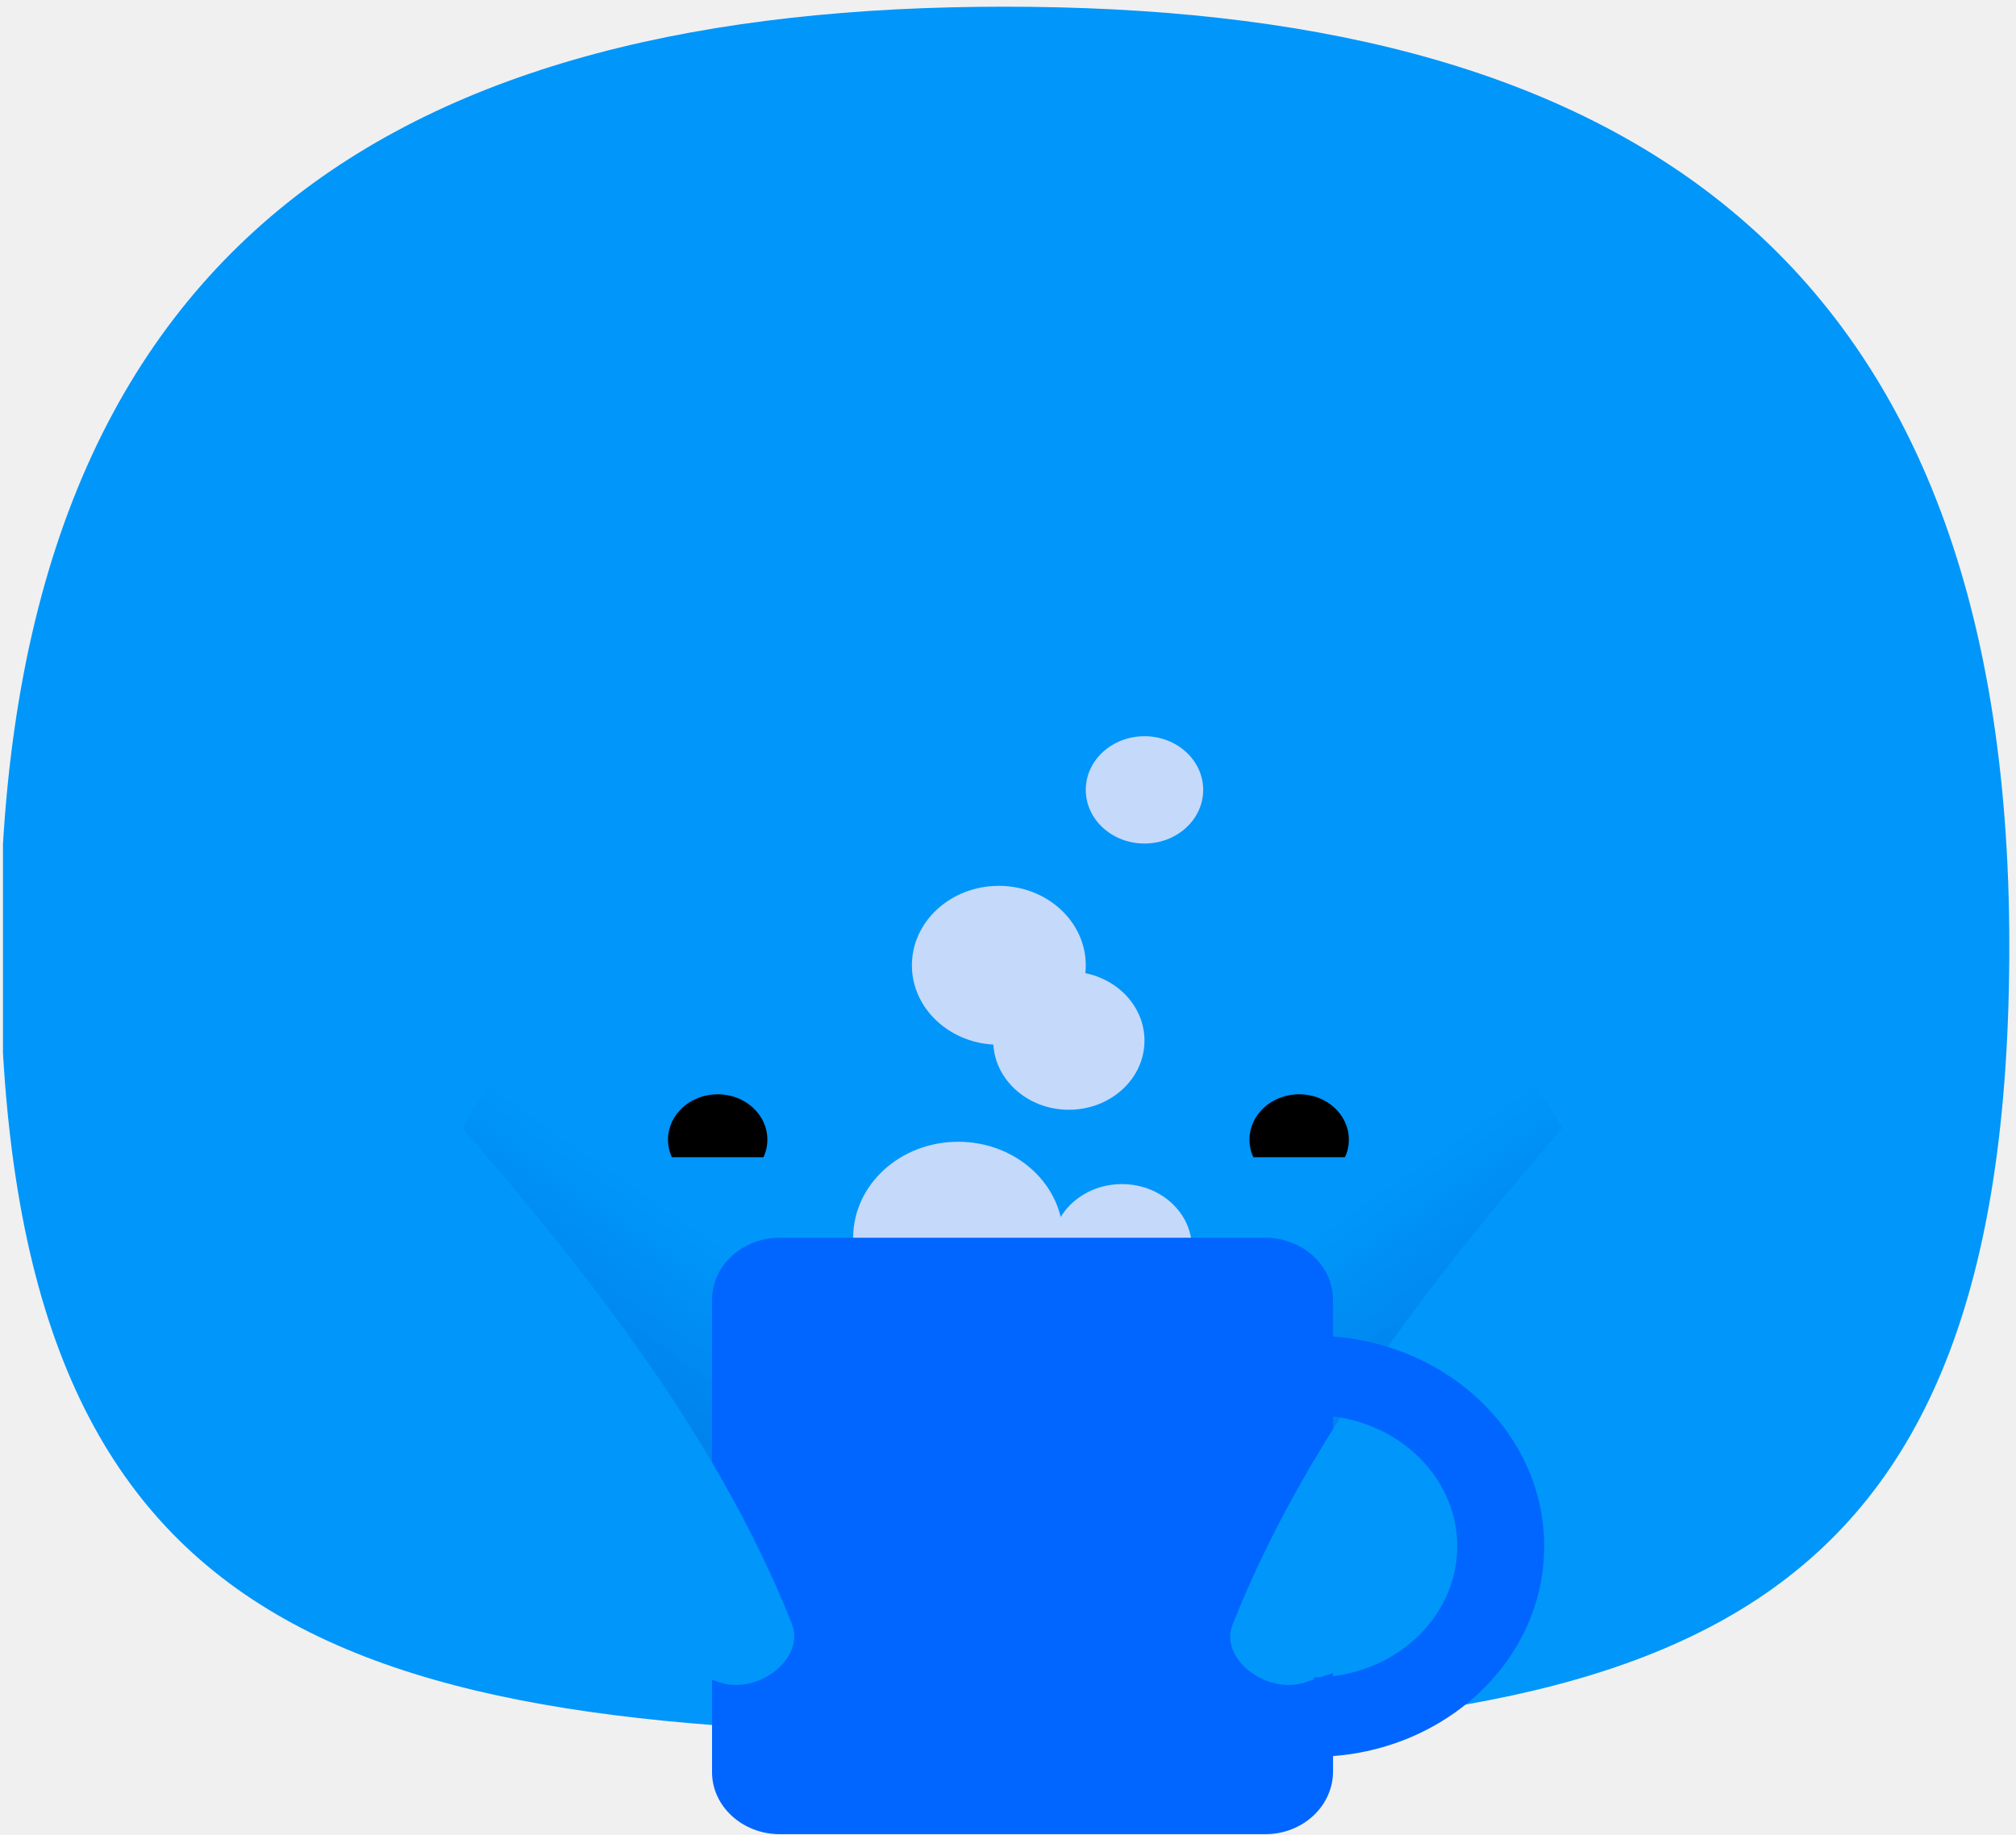
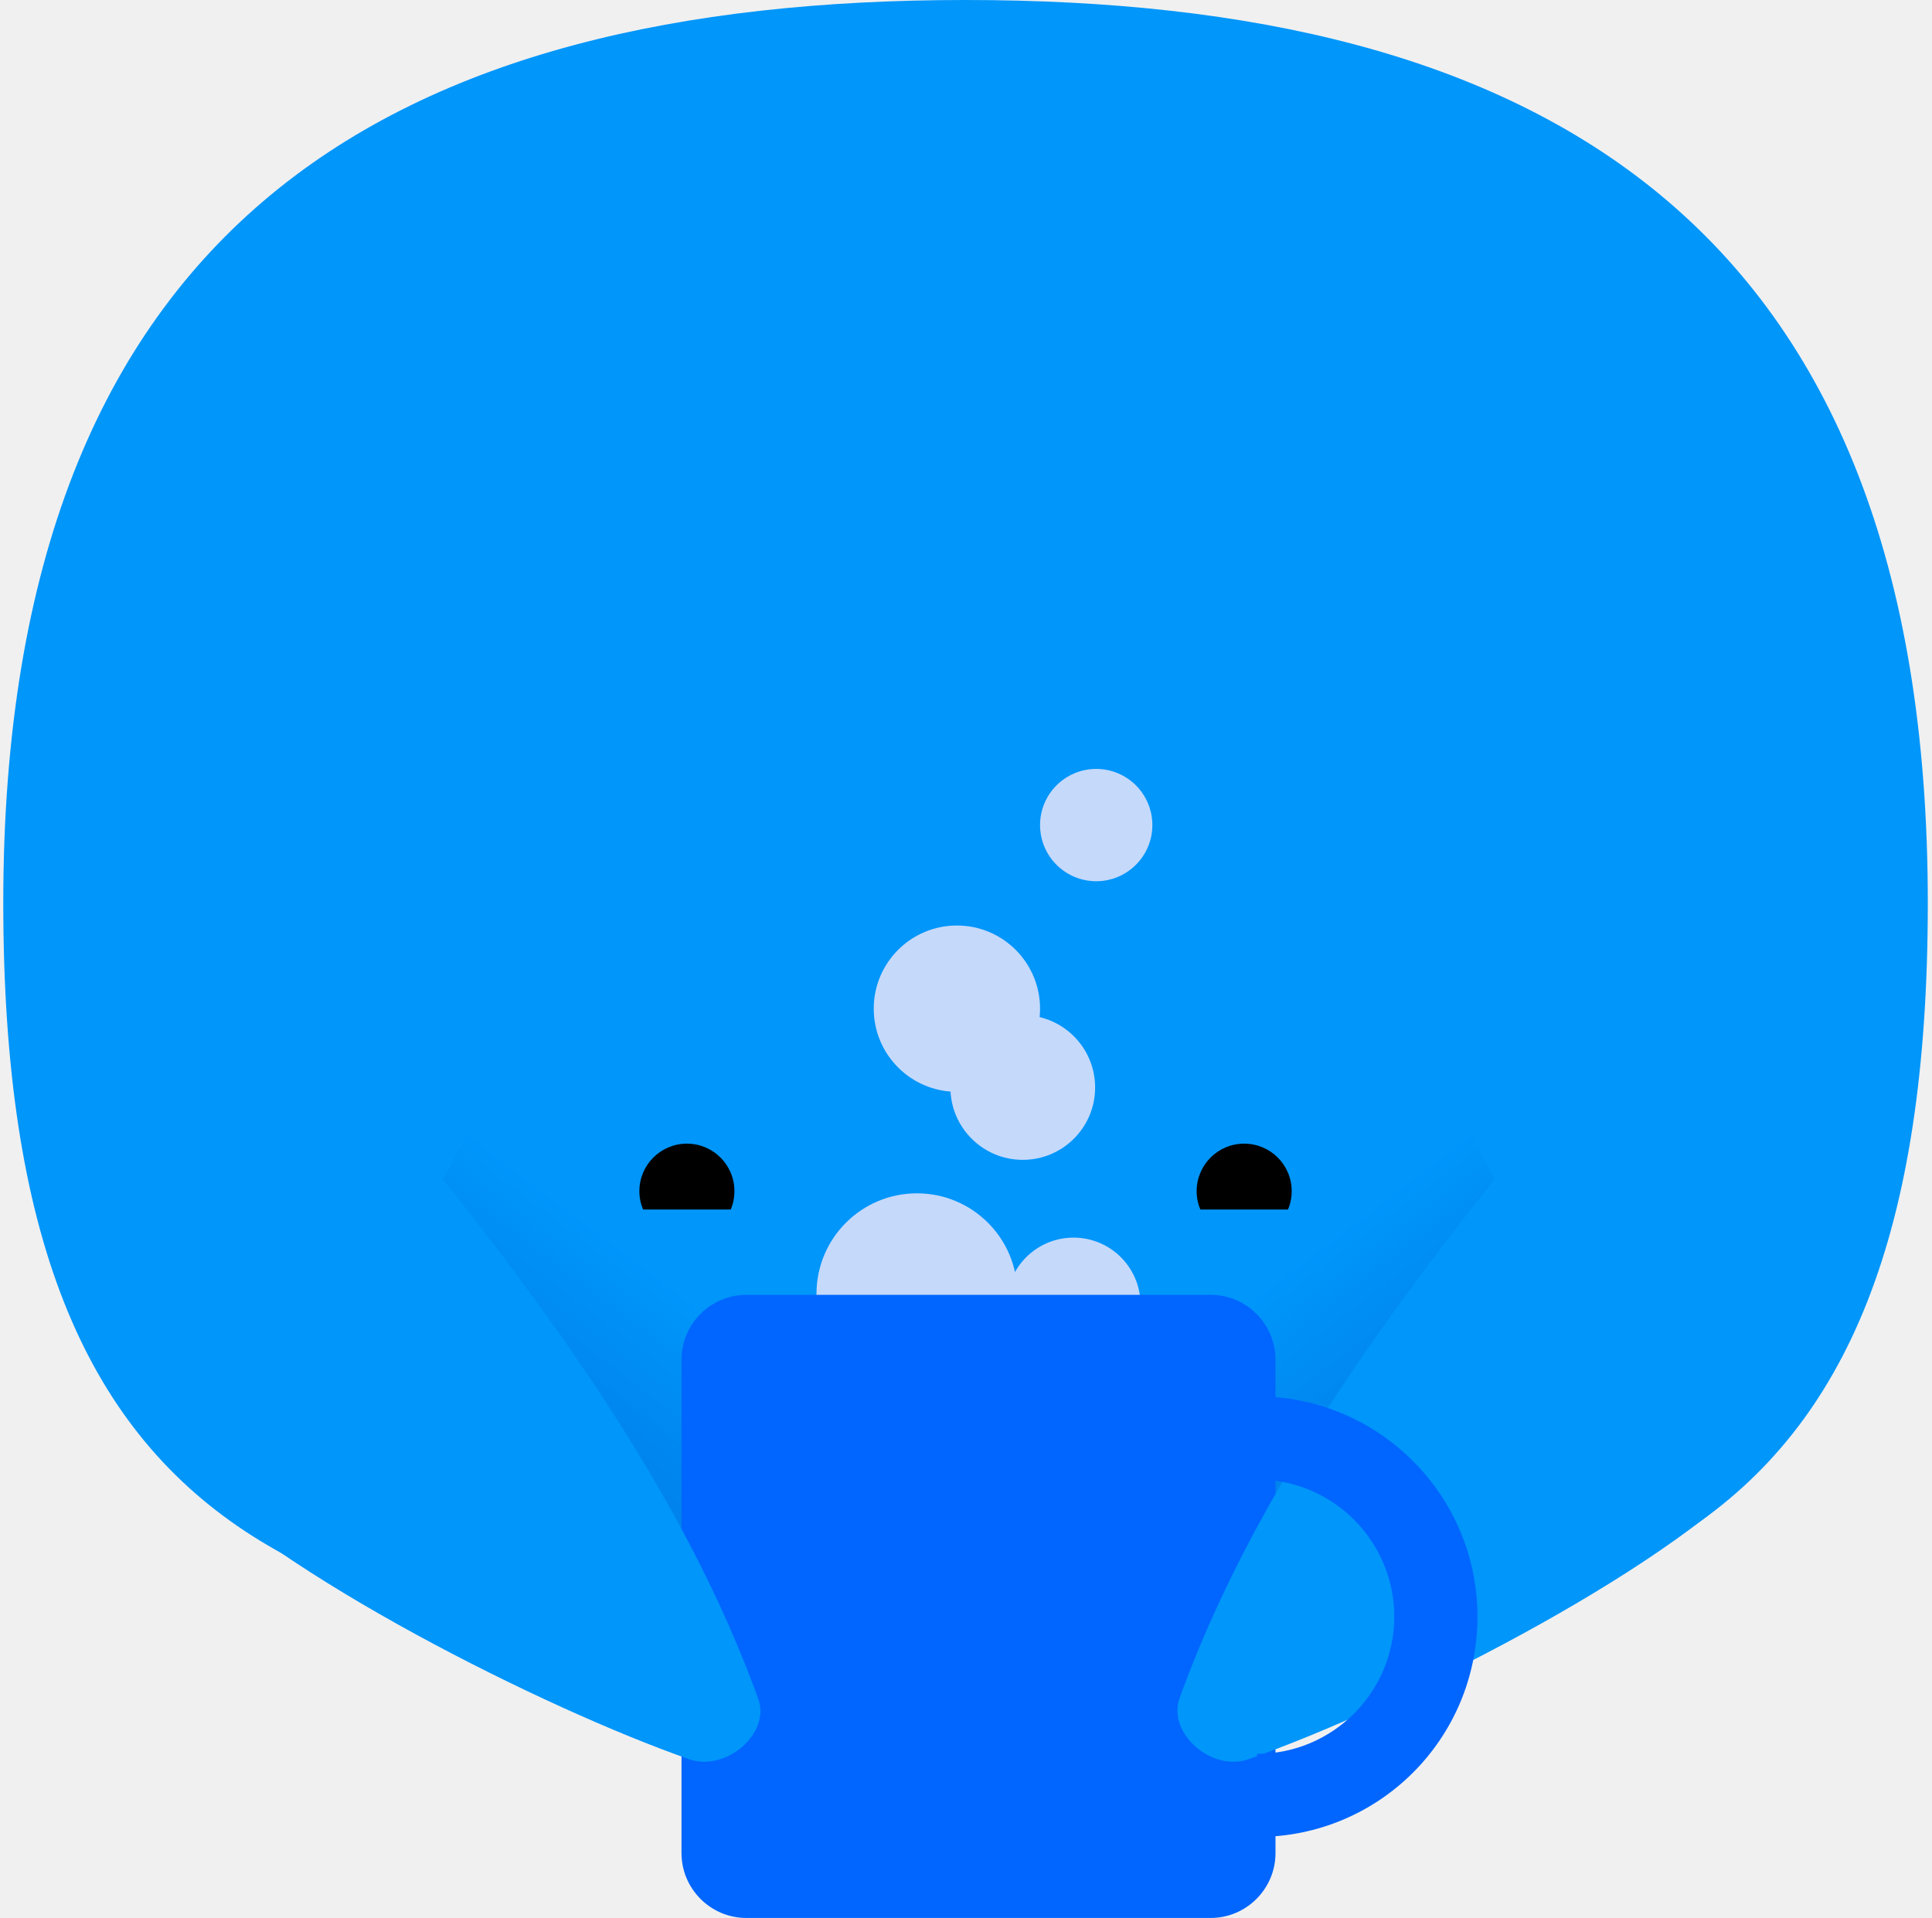
- <svg xmlns="http://www.w3.org/2000/svg" width="301" height="274" viewBox="0 0 301 274" fill="none">
+ <svg xmlns="http://www.w3.org/2000/svg" width="277" height="275" viewBox="0 0 277 275" fill="none">
  <g clip-path="url(#clip0_16654_102257)">
-     <path d="M150 259C249.663 259 300 244.405 300 141.239C300 35.053 238.889 1 150 1C61.111 1 0 35.053 0 141.239C0 244.405 50.337 259 150 259Z" fill="#0096FA" />
-     <path d="M107.155 176.974C111.251 176.974 114.572 173.939 114.572 170.194C114.572 166.449 111.251 163.414 107.155 163.414C103.058 163.414 99.737 166.449 99.737 170.194C99.737 173.939 103.058 176.974 107.155 176.974Z" fill="black" />
-     <path d="M193.973 176.974C198.069 176.974 201.39 173.939 201.39 170.194C201.39 166.449 198.069 163.414 193.973 163.414C189.876 163.414 186.555 166.449 186.555 170.194C186.555 173.939 189.876 176.974 193.973 176.974Z" fill="black" />
-     <path d="M201.391 172.816H99.906V201.171H201.391V172.816Z" fill="#0096FA" />
-     <path d="M143.062 199.167C151.721 199.167 158.74 192.751 158.74 184.836C158.74 176.921 151.721 170.505 143.062 170.505C134.403 170.505 127.384 176.921 127.384 184.836C127.384 192.751 134.403 199.167 143.062 199.167Z" fill="#C5D9FB" />
-     <path d="M167.507 195.935C173.279 195.935 177.959 191.657 177.959 186.38C177.959 181.103 173.279 176.826 167.507 176.826C161.734 176.826 157.055 181.103 157.055 186.38C157.055 191.657 161.734 195.935 167.507 195.935Z" fill="#C5D9FB" />
-     <path d="M159.583 165.728C165.821 165.728 170.878 161.105 170.878 155.403C170.878 149.701 165.821 145.079 159.583 145.079C153.345 145.079 148.288 149.701 148.288 155.403C148.288 161.105 153.345 165.728 159.583 165.728Z" fill="#C5D9FB" />
-     <path d="M149.131 156.019C156.3 156.019 162.112 150.706 162.112 144.153C162.112 137.6 156.3 132.287 149.131 132.287C141.962 132.287 136.15 137.6 136.15 144.153C136.15 150.706 141.962 156.019 149.131 156.019Z" fill="#C5D9FB" />
-     <path d="M170.878 125.969C175.719 125.969 179.644 122.382 179.644 117.956C179.644 113.531 175.719 109.943 170.878 109.943C166.036 109.943 162.111 113.531 162.111 117.956C162.111 122.382 166.036 125.969 170.878 125.969Z" fill="#C5D9FB" />
-     <path d="M96.534 230.914L58.603 185.917L87.768 137.067L146.434 224.288L96.534 230.914Z" fill="url(#paint0_linear_16654_102257)" />
-     <path d="M205.775 230.914L243.705 185.917L214.372 137.067L155.875 224.288L205.775 230.914Z" fill="url(#paint1_linear_16654_102257)" />
-     <path d="M188.916 273.908H116.426C110.863 273.908 106.312 269.747 106.312 264.662V194.084C106.312 188.998 110.863 184.838 116.426 184.838H188.916C194.479 184.838 199.031 188.998 199.031 194.084V264.508C199.031 269.748 194.479 273.908 188.916 273.908Z" fill="#0066FF" />
-     <path d="M184.027 242.624C198.862 205.024 230.049 172.046 252.639 146.62C290.233 168.502 296.47 188.997 275.06 209.493C259.214 224.903 217.406 244.011 194.816 251.254C189.084 253.103 182.004 247.71 184.027 242.624Z" fill="#0096FA" />
-     <path d="M118.281 242.624C103.446 205.024 72.259 172.046 49.669 146.62C12.076 168.502 5.838 188.997 27.248 209.493C43.094 224.903 84.902 244.011 107.492 251.254C113.224 253.103 120.135 247.71 118.281 242.624Z" fill="#0096FA" />
-     <path d="M196.165 262.35V250.485C207.966 250.485 217.575 241.701 217.575 230.913C217.575 220.126 207.966 211.343 196.165 211.343V199.477C215.046 199.477 230.555 213.5 230.555 230.913C230.555 248.327 215.046 262.35 196.165 262.35Z" fill="#0066FF" />
+     <path d="M138.433 238.146C230.1 238.146 276.398 224.676 276.398 129.449C276.398 31.434 220.19 0 138.433 0C56.677 0 0.47 31.434 0.47 129.449C0.47 224.676 46.767 238.146 138.433 238.146Z" fill="#0096FA" />
+     <path d="M98.484 177.604C102.247 177.604 105.298 174.553 105.298 170.79C105.298 167.027 102.247 163.978 98.484 163.978C94.722 163.978 91.671 167.027 91.671 170.79C91.671 174.553 94.722 177.604 98.484 177.604Z" fill="black" />
+     <path d="M178.382 177.604C182.145 177.604 185.196 174.553 185.196 170.79C185.196 167.028 182.145 163.978 178.382 163.978C174.619 163.978 171.57 167.028 171.57 170.79C171.57 174.553 174.619 177.604 178.382 177.604Z" fill="black" />
+     <path d="M185.196 173.423H91.981V201.914H185.196V173.423Z" fill="#0096FA" />
+     <path d="M131.465 199.902C139.418 199.902 145.865 193.453 145.865 185.5C145.865 177.547 139.418 171.1 131.465 171.1C123.512 171.1 117.065 177.547 117.065 185.5C117.065 193.453 123.512 199.902 131.465 199.902Z" fill="#C5D9FB" />
+     <path d="M153.917 196.649C159.219 196.649 163.518 192.351 163.518 187.049C163.518 181.747 159.219 177.45 153.917 177.45C148.615 177.45 144.317 181.747 144.317 187.049C144.317 192.351 148.615 196.649 153.917 196.649Z" fill="#C5D9FB" />
+     <path d="M146.639 166.301C152.369 166.301 157.014 161.656 157.014 155.926C157.014 150.196 152.369 145.551 146.639 145.551C140.91 145.551 136.266 150.196 136.266 155.926C136.266 161.656 140.91 166.301 146.639 166.301Z" fill="#C5D9FB" />
+     <path d="M137.195 156.546C143.779 156.546 149.118 151.208 149.118 144.623C149.118 138.038 143.779 132.7 137.195 132.7C130.61 132.7 125.271 138.038 125.271 144.623C125.271 151.208 130.61 156.546 137.195 156.546Z" fill="#C5D9FB" />
+     <path d="M157.17 126.352C161.617 126.352 165.22 122.747 165.22 118.3C165.22 113.853 161.617 110.248 157.17 110.248C152.723 110.248 149.118 113.853 149.118 118.3C149.118 122.747 152.723 126.352 157.17 126.352Z" fill="#C5D9FB" />
+     <path d="M88.73 231.799L53.89 186.584L80.832 137.499L134.562 225.141L88.73 231.799Z" fill="url(#paint0_linear_16654_102257)" />
+     <path d="M189.067 231.799L223.906 186.584L197.119 137.499L143.234 225.141L189.067 231.799Z" fill="url(#paint1_linear_16654_102257)" />
+     <path d="M173.582 275H107C101.891 275 97.71 270.819 97.71 265.709V194.946C97.71 189.837 101.891 185.656 107 185.656H173.582C178.692 185.656 182.873 189.837 182.873 194.946V265.709C182.873 270.819 178.692 275 173.582 275Z" fill="#0066FF" />
+     <path d="M169.091 243.566C182.717 205.784 211.363 172.649 232.112 147.1C266.641 169.087 272.37 189.681 252.705 210.275C238.15 225.759 199.75 244.96 179.001 252.238C173.737 254.096 167.387 248.521 169.091 243.566Z" fill="#0096FA" />
+     <path d="M108.703 243.566C95.077 205.784 66.432 172.649 45.684 147.1C11.154 169.087 5.423 189.681 25.088 210.275C39.644 225.759 78.045 244.96 98.794 252.238C104.059 254.096 110.561 248.521 108.703 243.566Z" fill="#0096FA" />
+     <path d="M180.24 263.387V251.464C191.079 251.464 199.905 242.637 199.905 231.799C199.905 220.96 191.079 212.133 180.24 212.133V200.21C197.583 200.21 211.829 214.301 211.829 231.799C211.829 249.296 197.737 263.387 180.24 263.387Z" fill="#0066FF" />
  </g>
  <defs>
-     <linearGradient id="paint0_linear_16654_102257" x1="85.145" y1="209.536" x2="130.85" y2="143.513" gradientUnits="userSpaceOnUse">
+     <linearGradient id="paint0_linear_16654_102257" x1="78.36" y1="210.394" x2="125.59" y2="148.03" gradientUnits="userSpaceOnUse">
      <stop offset="0.078" stop-color="#0035B5" stop-opacity="0.2" />
      <stop offset="0.4" stop-color="#0035B5" stop-opacity="0" />
    </linearGradient>
-     <linearGradient id="paint1_linear_16654_102257" x1="217.092" y1="209.417" x2="171.388" y2="143.395" gradientUnits="userSpaceOnUse">
+     <linearGradient id="paint1_linear_16654_102257" x1="199.496" y1="210.594" x2="152.267" y2="148.229" gradientUnits="userSpaceOnUse">
      <stop offset="0.078" stop-color="#0035B5" stop-opacity="0.2" />
      <stop offset="0.4" stop-color="#0035B5" stop-opacity="0" />
    </linearGradient>
    <clipPath id="clip0_16654_102257">
-       <rect width="300.41" height="273.682" fill="white" transform="translate(0.443359 0.224854)" />
+       <rect width="275.928" height="275" fill="white" transform="translate(0.469727)" />
    </clipPath>
  </defs>
</svg>
